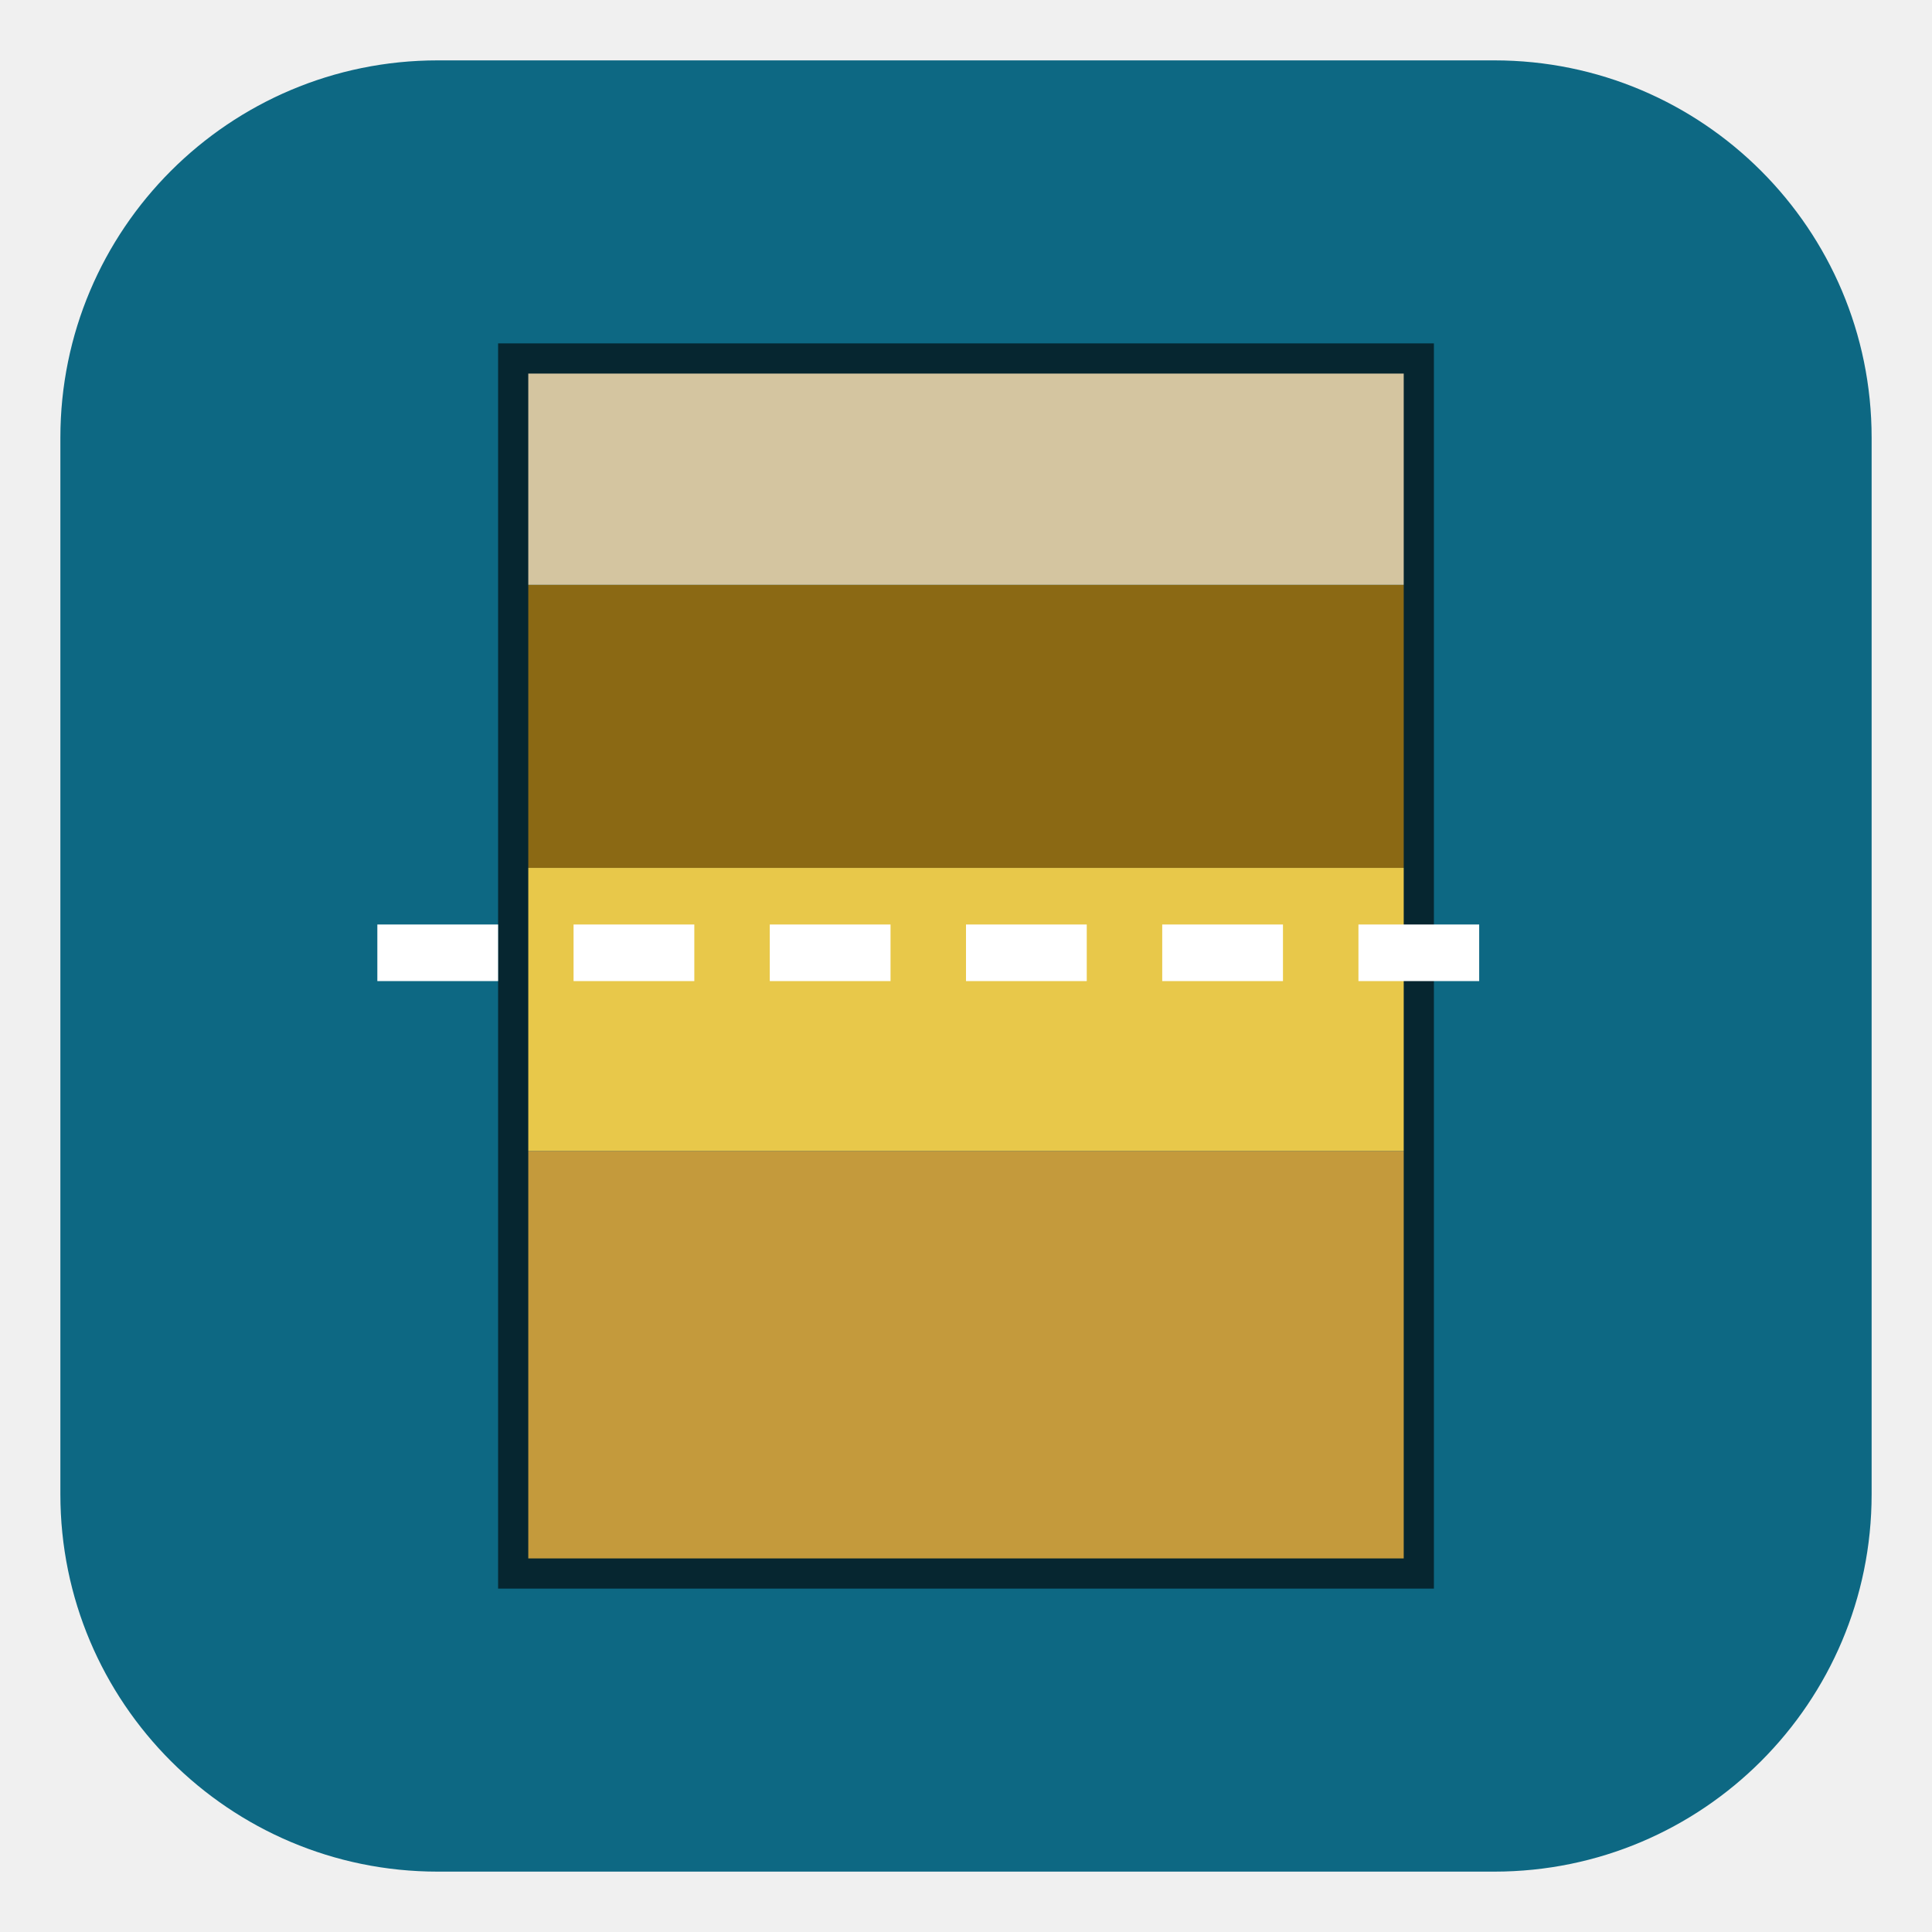
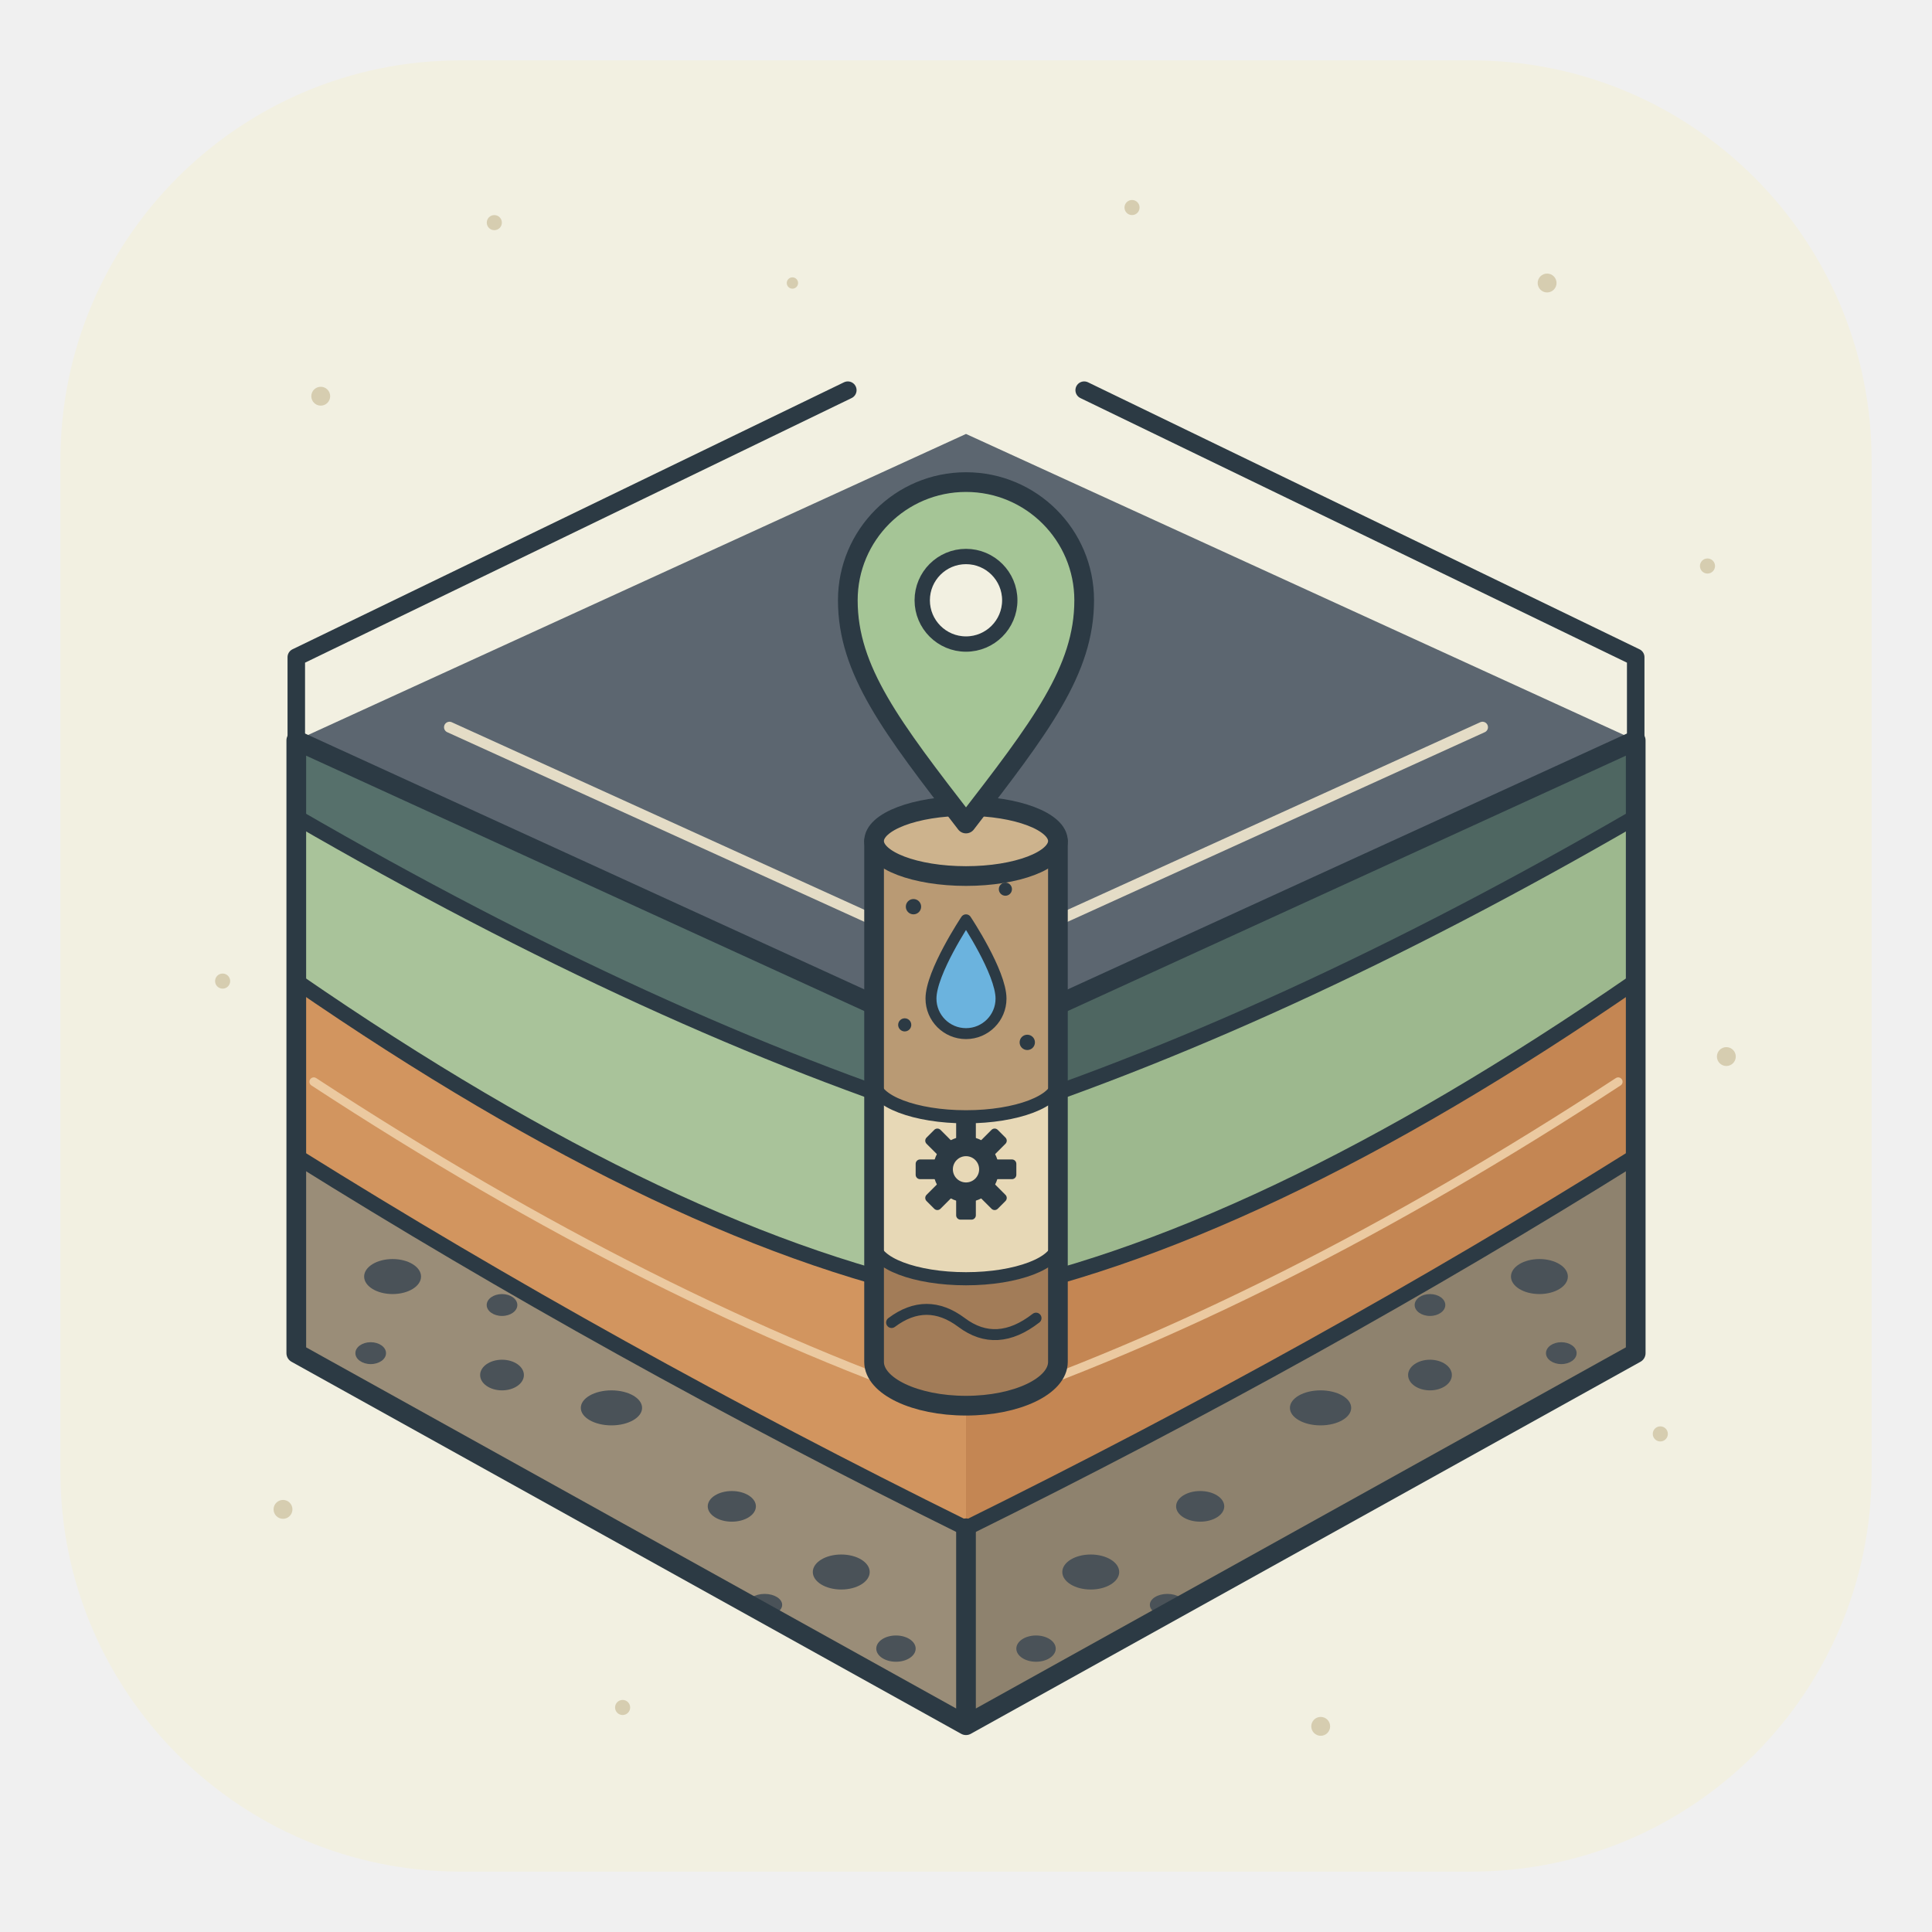
<svg xmlns="http://www.w3.org/2000/svg" viewBox="0 0 1024 1024">
-   <rect x="32" y="32" width="960" height="960" rx="200" fill="#0D6883" />
-   <rect x="272" y="190" width="480" height="120" fill="#D4C5A0" />
-   <rect x="272" y="310" width="480" height="150" fill="#8B6914" />
-   <rect x="272" y="460" width="480" height="150" fill="#E8C84A" />
-   <rect x="272" y="610" width="480" height="224" fill="#C49A3C" />
-   <rect x="272" y="190" width="480" height="644" fill="none" stroke="#062630" stroke-width="16" />
-   <path d="M200 505H824" stroke="#FFFFFF" stroke-width="30" stroke-dasharray="64 40" />
+   <rect x="32" y="32" width="960" height="960" rx="212" fill="#F2F0E1" />
+   <g fill="#D6CDB0">
+     <circle cx="170" cy="210" r="5" />
+     <circle cx="262" cy="118" r="4" />
+     <circle cx="820" cy="150" r="5" />
+     <circle cx="905" cy="300" r="4" />
+     <circle cx="118" cy="520" r="4" />
+     <circle cx="150" cy="800" r="5" />
+     <circle cx="330" cy="905" r="4" />
+     <circle cx="700" cy="915" r="5" />
+     <circle cx="880" cy="760" r="4" />
+     <circle cx="915" cy="560" r="5" />
+     <circle cx="600" cy="110" r="4" />
+     <circle cx="420" cy="150" r="3" />
+   </g>
+   <g transform="translate(512 520) scale(1.16) translate(-512 -520)" stroke-linejoin="round" stroke-linecap="round">
+     <path d="M206 410V372L458 250M818 410V372L566 250" fill="none" stroke="#2C3A44" stroke-width="8" />
+     <path d="M206 410L512 270L818 410L512 550Z" fill="#5C6670" />
+     <path d="M276 404L474 494M748 404L550 494" fill="none" stroke="#E4DCC6" stroke-width="5" />
+     <path d="M206 410L512 550V585Q370 540 206 445Z" fill="#56706B" />
+     <path d="M206 445Q370 540 512 585V665Q380 640 206 520Z" fill="#A9C39A" />
+     <path d="M206 520Q380 640 512 665V770Q350 690 206 600Z" fill="#D2955F" />
+     <path d="M206 600Q350 690 512 770V860L206 690Z" fill="#9A8D78" />
+     <path d="M818 410L512 550V585Q654 540 818 445Z" fill="#4E6661" />
+     <path d="M818 445Q654 540 512 585V665Q644 640 818 520Z" fill="#9DB88E" />
+     <path d="M818 520Q644 640 512 665V770Q674 690 818 600Z" fill="#C48653" />
+     <path d="M818 600Q674 690 512 770V860L818 690Z" fill="#8E826E" />
+     <path d="M214 566Q370 668 512 716M810 566Q654 668 512 716" fill="none" stroke="#EBC9A0" stroke-width="4" />
+     <g fill="#4A5258">
+       <ellipse cx="250" cy="655" rx="13" ry="8" />
+       <ellipse cx="300" cy="700" rx="10" ry="7" />
+       <ellipse cx="350" cy="715" rx="14" ry="8" />
+       <ellipse cx="405" cy="760" rx="11" ry="7" />
+       <ellipse cx="455" cy="790" rx="13" ry="8" />
+       <ellipse cx="300" cy="668" rx="7" ry="5" />
+       <ellipse cx="420" cy="805" rx="8" ry="5" />
+       <ellipse cx="480" cy="825" rx="9" ry="6" />
+       <ellipse cx="240" cy="690" rx="7" ry="5" />
+       <ellipse cx="774" cy="655" rx="13" ry="8" />
+       <ellipse cx="724" cy="700" rx="10" ry="7" />
+       <ellipse cx="674" cy="715" rx="14" ry="8" />
+       <ellipse cx="619" cy="760" rx="11" ry="7" />
+       <ellipse cx="569" cy="790" rx="13" ry="8" />
+       <ellipse cx="724" cy="668" rx="7" ry="5" />
+       <ellipse cx="604" cy="805" rx="8" ry="5" />
+       <ellipse cx="544" cy="825" rx="9" ry="6" />
+       <ellipse cx="784" cy="690" rx="7" ry="5" />
+     </g>
+     <g fill="none" stroke="#2C3A44" stroke-width="7">
+       <path d="M206 445Q370 540 512 585Q654 540 818 445" />
+       <path d="M206 520Q380 640 512 665Q644 640 818 520" />
+       <path d="M206 600Q350 690 512 770Q674 690 818 600" />
+     </g>
+     <path d="M206 410L512 550L818 410M512 770V860M206 410V690L512 860L818 690V410" fill="none" stroke="#2C3A44" stroke-width="9" />
+     <path d="M470 456V694A42 20 0 0 0 554 694V456Z" fill="#B99A74" />
+     <path d="M470 566A42 16 0 0 0 554 566V640A42 16 0 0 1 470 640Z" fill="#E7D8B6" />
+     <path d="M470 640A42 16 0 0 0 554 640V694A42 20 0 0 1 470 694Z" fill="#A27C58" />
+     <path d="M478 676Q494 664 510 676T544 674" fill="none" stroke="#2C3A44" stroke-width="5" />
+     <g fill="#2C3A44">
+       <circle cx="488" cy="486" r="3.5" />
+       <circle cx="530" cy="478" r="3" />
+       <circle cx="540" cy="548" r="3.5" />
+       <circle cx="484" cy="540" r="3" />
+     </g>
+     <path d="M512 492C512 492 496 516 496 528A16 16 0 0 0 528 528C528 516 512 492 512 492Z" fill="#6BB3DE" stroke="#2C3A44" stroke-width="5" />
+     <g transform="translate(512 606)" fill="#2C3A44">
+       <rect x="-4.5" y="-23" width="9" height="11" rx="2" transform="rotate(0)" />
+       <rect x="-4.5" y="-23" width="9" height="11" rx="2" transform="rotate(45)" />
+       <rect x="-4.5" y="-23" width="9" height="11" rx="2" transform="rotate(90)" />
+       <rect x="-4.5" y="-23" width="9" height="11" rx="2" transform="rotate(135)" />
+       <rect x="-4.5" y="-23" width="9" height="11" rx="2" transform="rotate(180)" />
+       <rect x="-4.5" y="-23" width="9" height="11" rx="2" transform="rotate(225)" />
+       <rect x="-4.5" y="-23" width="9" height="11" rx="2" transform="rotate(270)" />
+       <rect x="-4.5" y="-23" width="9" height="11" rx="2" transform="rotate(315)" />
+       <circle r="15" />
+     </g>
+     <circle cx="512" cy="606" r="6" fill="#E7D8B6" />
+     <path d="M470 566A42 16 0 0 0 554 566M470 640A42 16 0 0 0 554 640" fill="none" stroke="#2C3A44" stroke-width="6" />
+     <path d="M470 456V694A42 20 0 0 0 554 694V456" fill="none" stroke="#2C3A44" stroke-width="9" />
+     <ellipse cx="512" cy="456" rx="42" ry="16" fill="#CDB38D" stroke="#2C3A44" stroke-width="9" />
+     <path d="M512 448C478 404 458 378 458 346A54 54 0 1 1 566 346C566 378 546 404 512 448Z" fill="#A5C596" stroke="#2C3A44" stroke-width="9" />
+     <circle cx="512" cy="346" r="20" fill="#F2F0E1" stroke="#2C3A44" stroke-width="7" />
+   </g>
</svg>
